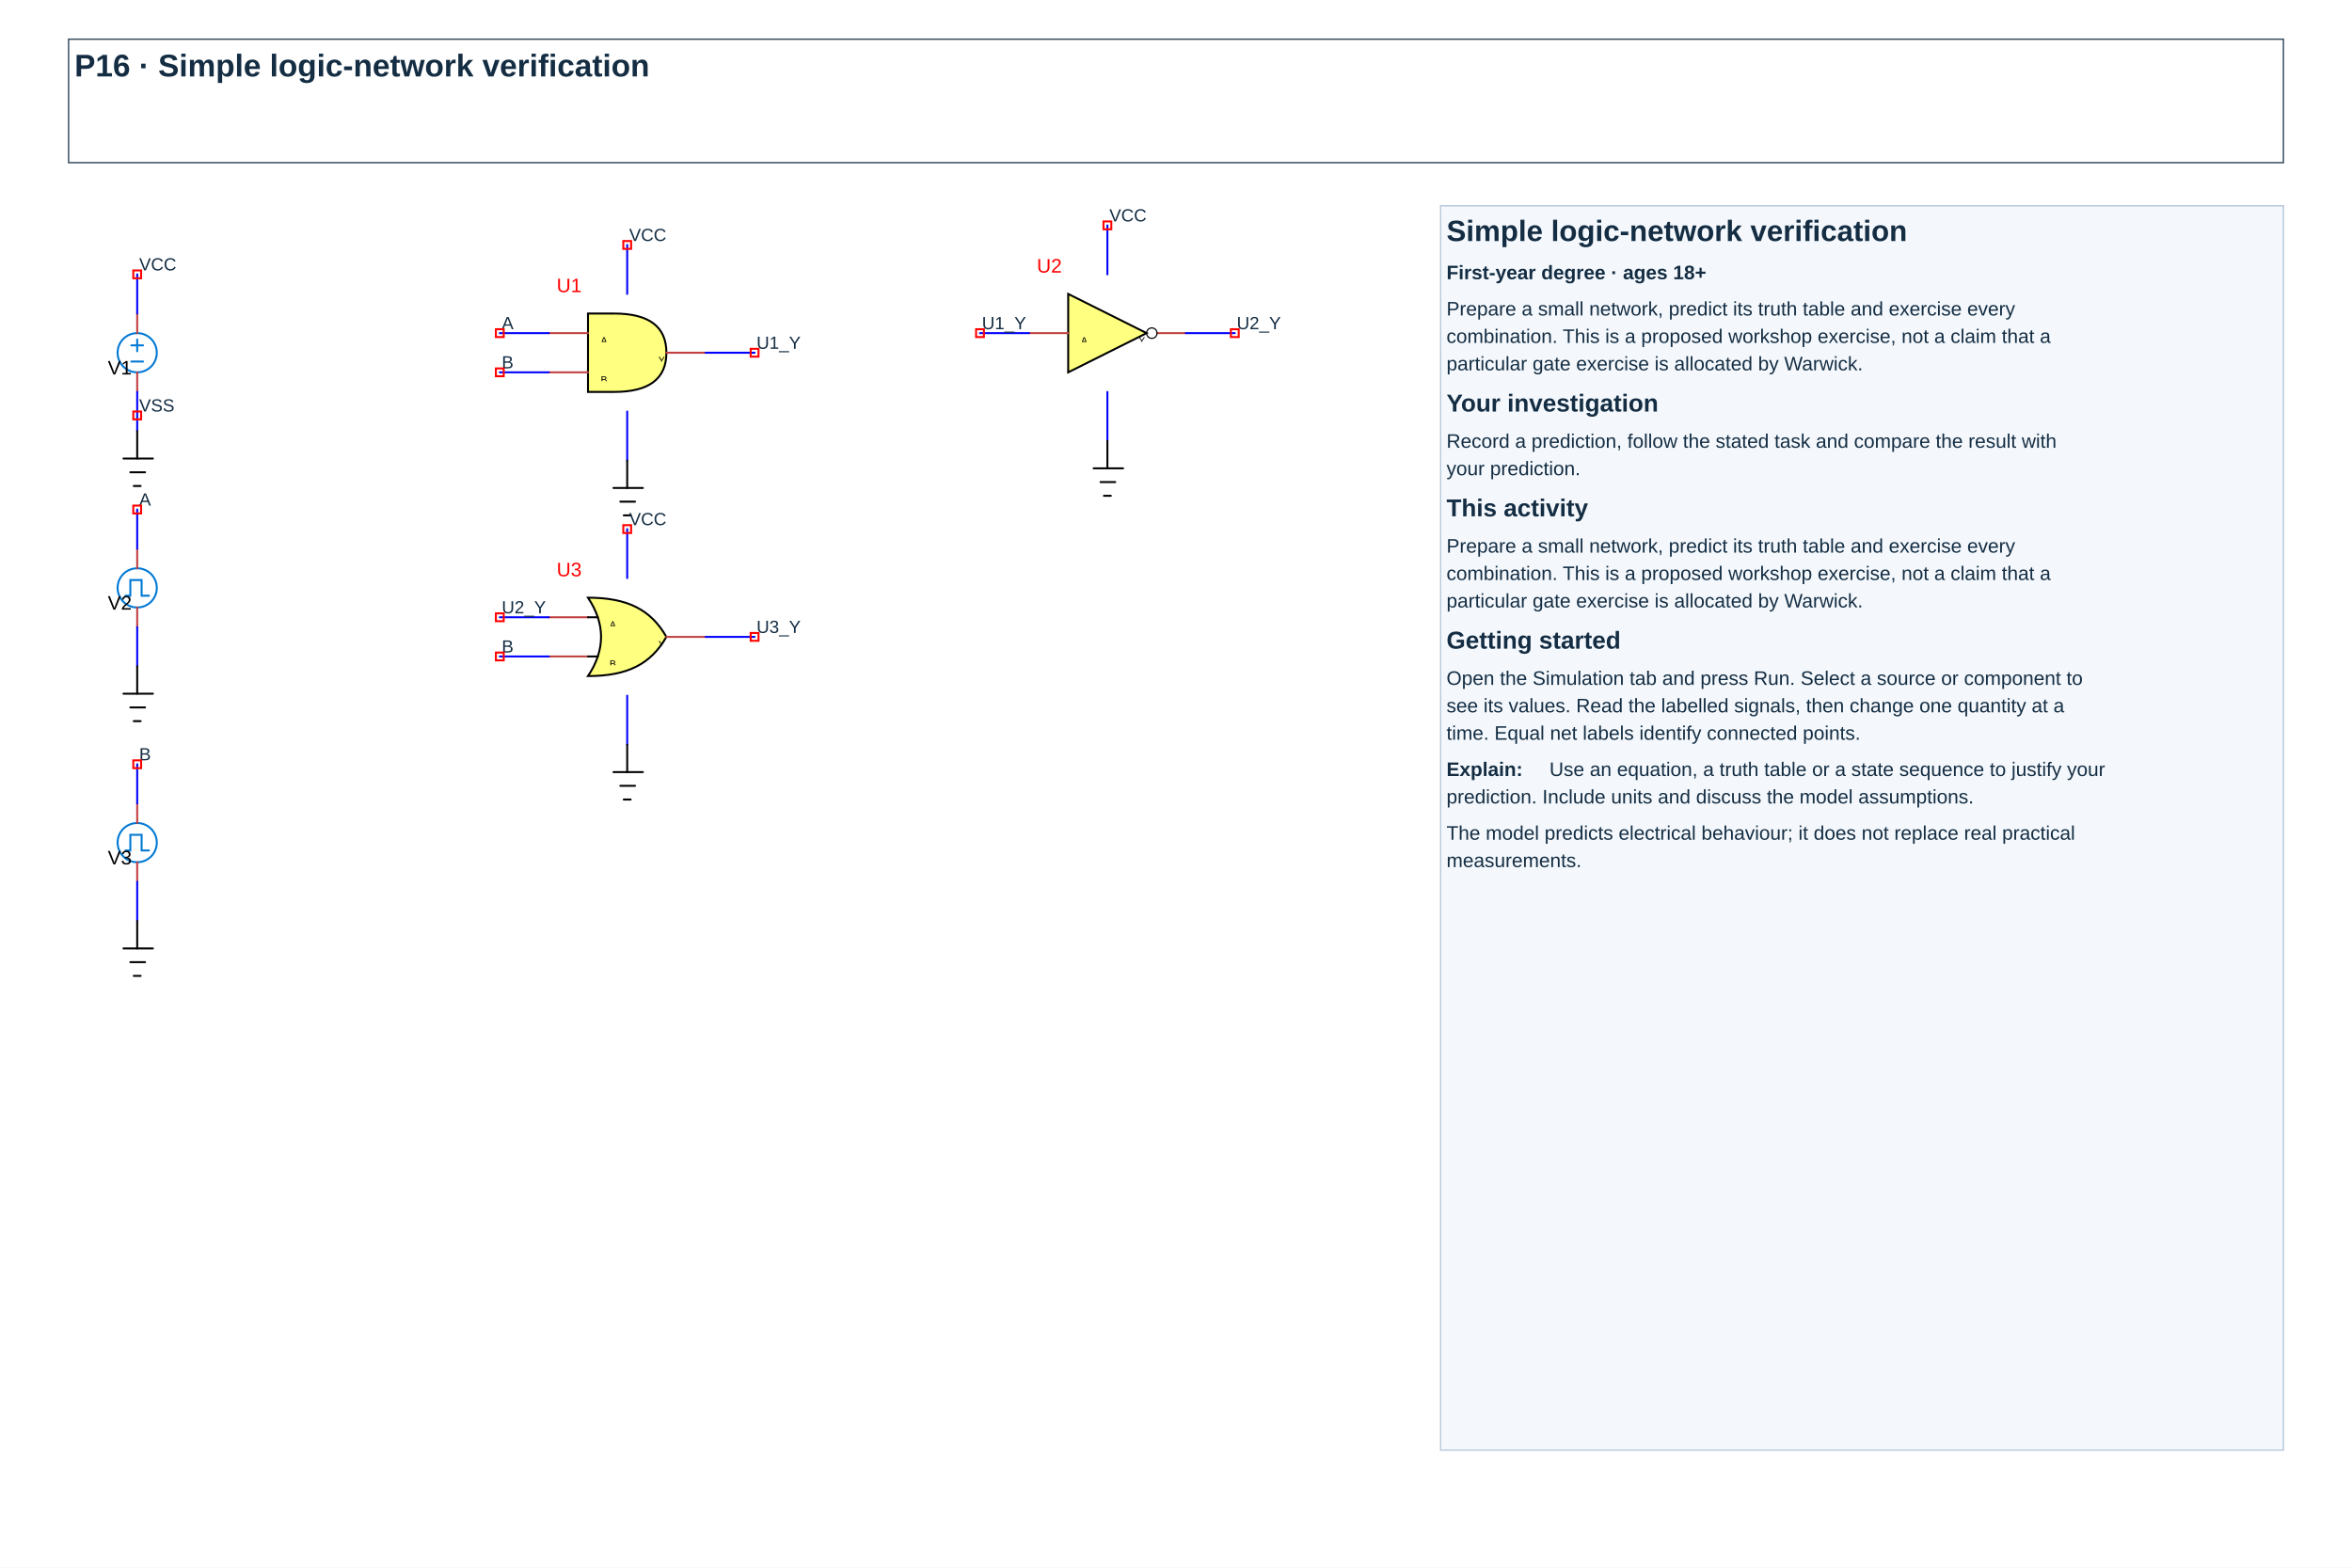
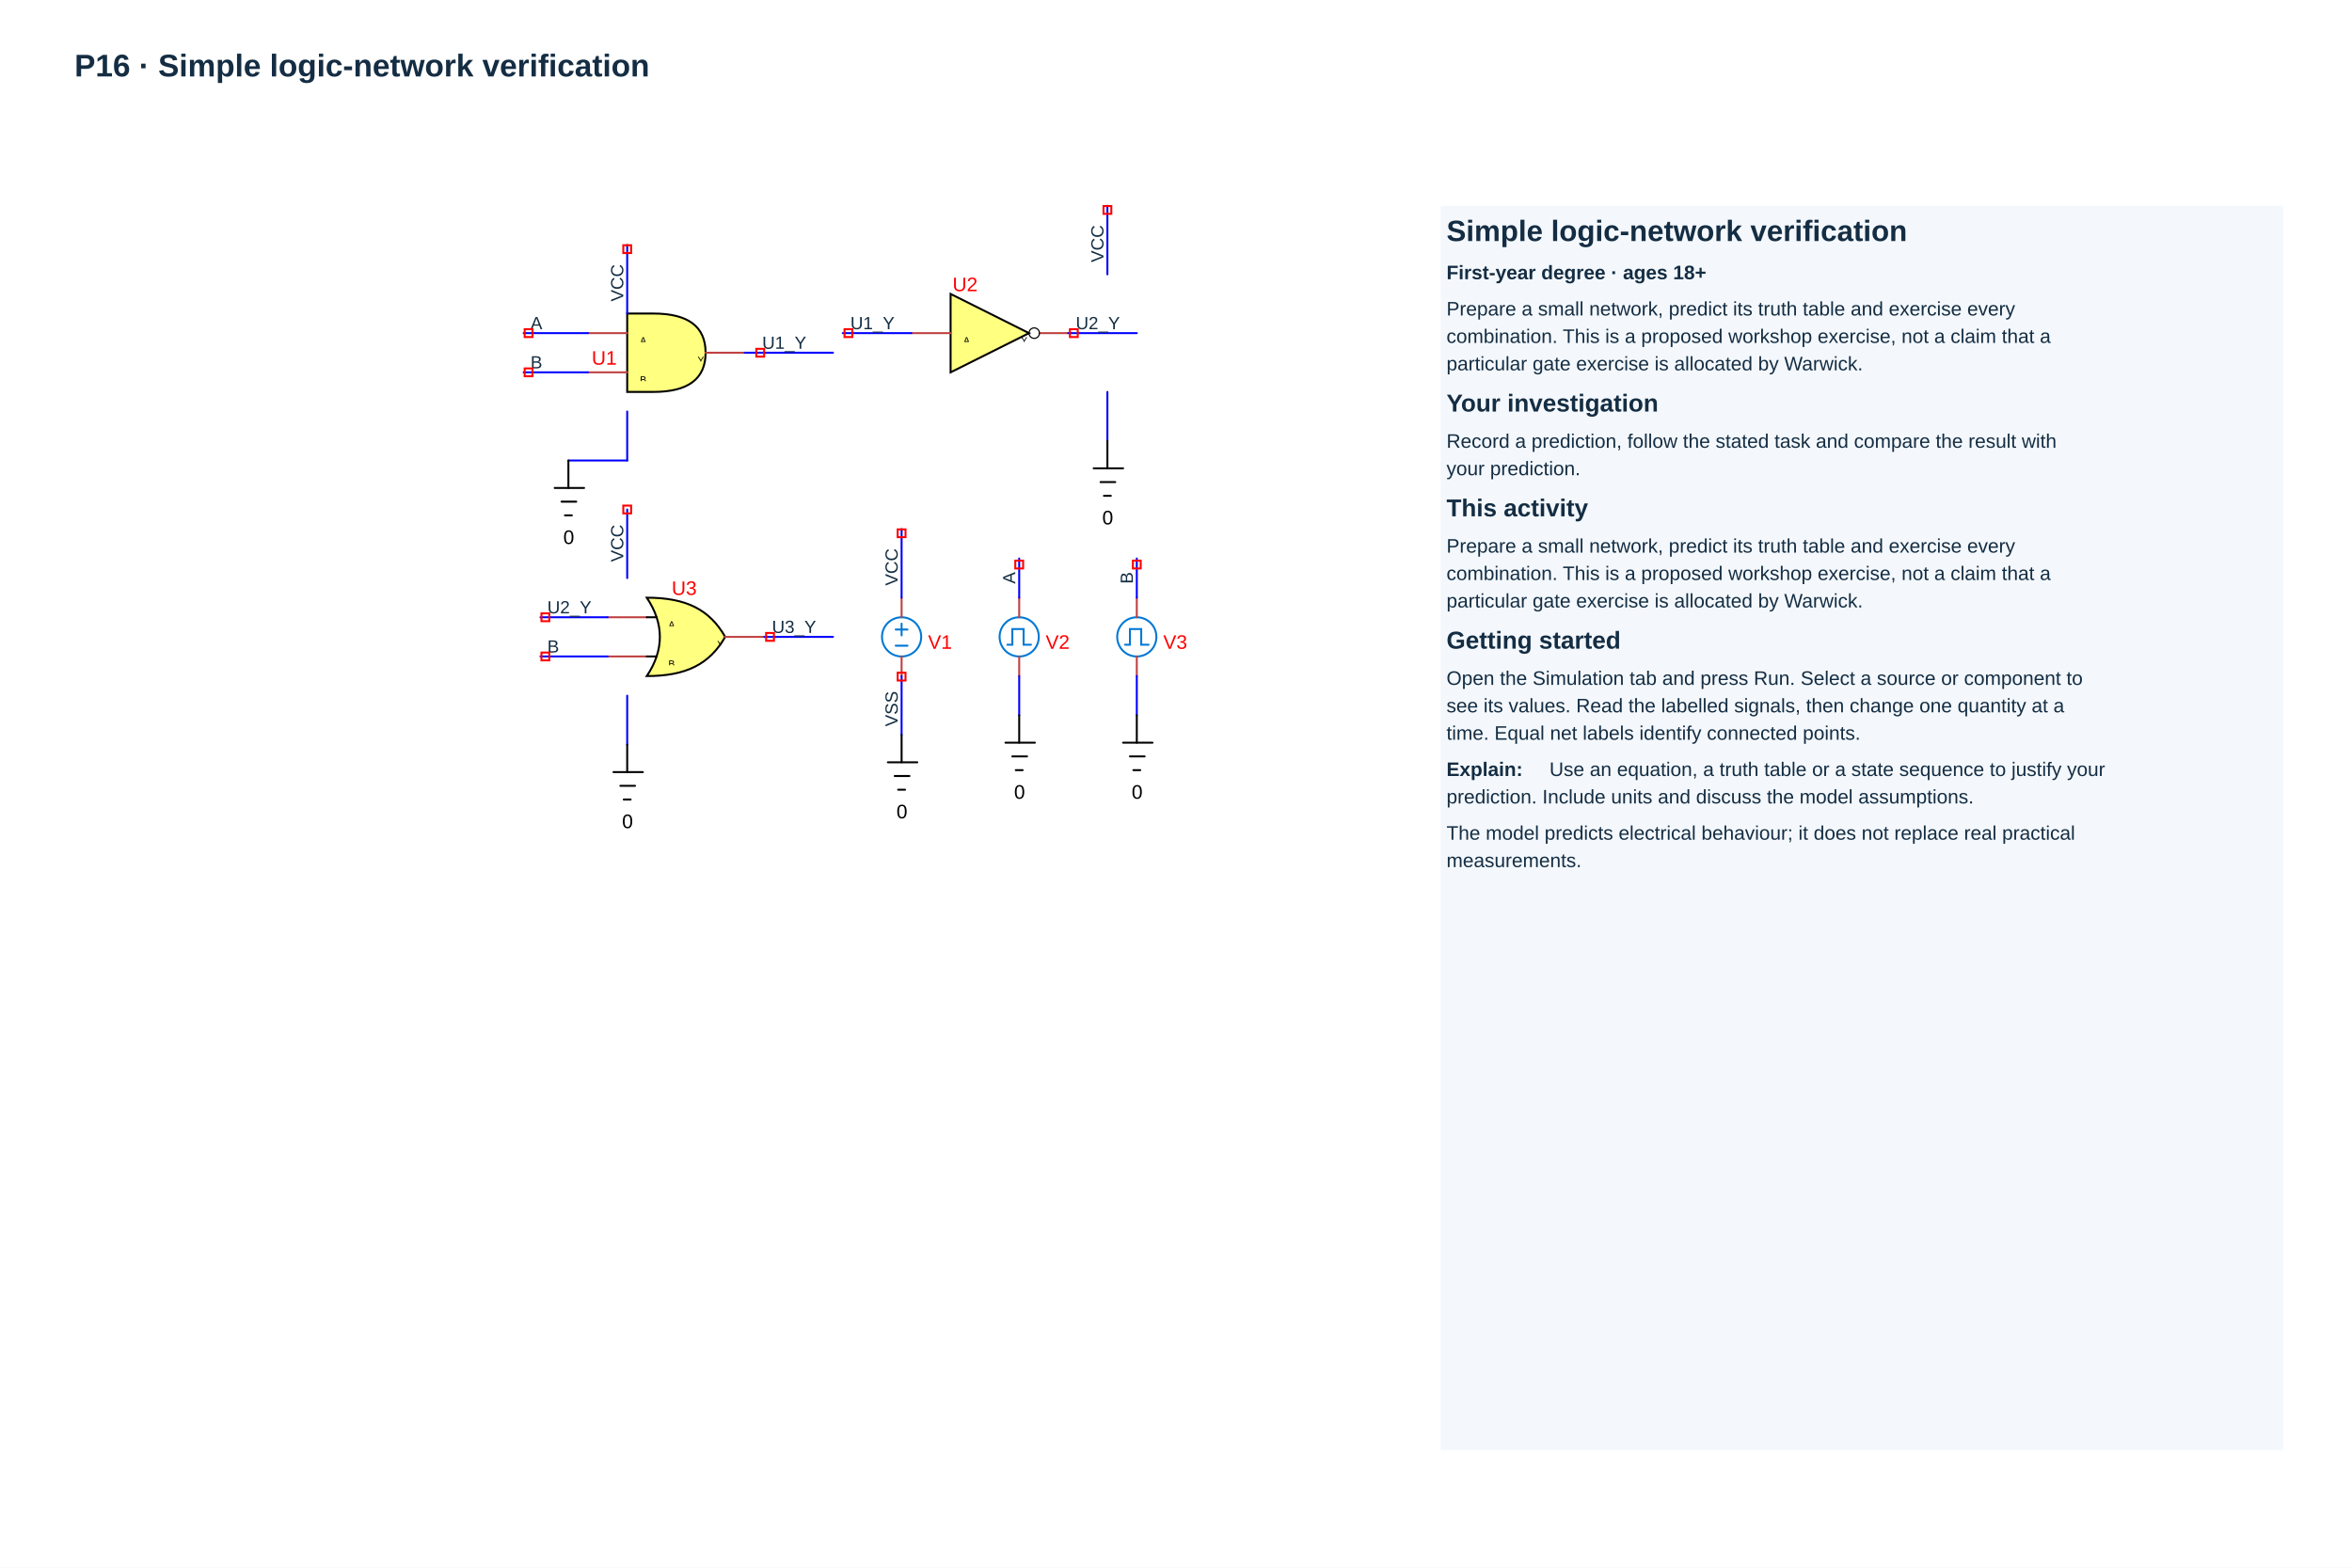
<svg xmlns="http://www.w3.org/2000/svg" width="1800" height="1200" viewBox="0 0 1200 800">
  <rect width="1200" height="800" fill="white" />
  <defs>
    <filter id="dropshadow" height="130%">
      <feGaussianBlur in="SourceAlpha" stdDeviation="3" />
      <feOffset dx="1" dy="1" result="offsetblur" />
      <feMerge>
        <feMergeNode />
        <feMergeNode in="SourceGraphic" />
      </feMerge>
    </filter>
  </defs>
-   <ellipse cx="70" cy="180" rx="10" ry="10" style="fill:none;stroke:#0078d4;stroke-width:1" />
-   <rect x="60" y="160" rx="0" ry="0" width="20" height="40" style="fill:none" />
-   <path d="M67 176.25 L73 176.25" style="fill:none;stroke:#0078d4;stroke-width:1" stroke-linecap="round" />
-   <path d="M70 173.25 L70 179.25" style="fill:none;stroke:#0078d4;stroke-width:1" stroke-linecap="round" />
-   <path d="M67 184.5 L73 184.5" style="fill:none;stroke:#0078d4;stroke-width:1" stroke-linecap="round" />
-   <g transform="rotate(90 70,160)">
-     <line x1="70" y1="160" x2="80" y2="160" stroke-linecap="round" />
-     <g style="fill:none;stroke:black;stroke-width:1">
-       <g style="stroke:#c04040">
-         <line x1="70" y1="160" x2="80" y2="160" stroke-linecap="round" />
-       </g>
-       <g style="stroke-width:0.6" />
-     </g>
-   </g>
-   <g transform="rotate(270 70,200)">
-     <line x1="70" y1="200" x2="80" y2="200" stroke-linecap="round" />
-     <g style="fill:none;stroke:black;stroke-width:1">
-       <g style="stroke:#c04040">
-         <line x1="70" y1="200" x2="80" y2="200" stroke-linecap="round" />
-       </g>
-       <g style="stroke-width:0.6" />
-     </g>
-   </g>
-   <g transform="translate( 54 181.1)">
-     <text x="1" y="10" fill="#000000" style="pointer-events:none;font-size:10px;font-family:Arial;font-weight:normal;font-style:normal;white-space:pre">
+   <ellipse cx="460" cy="325" rx="10" ry="10" style="fill:none;stroke:#0078d4;stroke-width:1" />
+   <rect x="450" y="305" rx="0" ry="0" width="20" height="40" style="fill:none" />
+   <path d="M457 321.25 L463 321.25" style="fill:none;stroke:#0078d4;stroke-width:1" stroke-linecap="round" />
+   <path d="M460 318.25 L460 324.25" style="fill:none;stroke:#0078d4;stroke-width:1" stroke-linecap="round" />
+   <path d="M457 329.5 L463 329.5" style="fill:none;stroke:#0078d4;stroke-width:1" stroke-linecap="round" />
+   <g transform="rotate(90 460,305)">
+     <line x1="460" y1="305" x2="470" y2="305" stroke-linecap="round" />
+     <g style="fill:none;stroke:black;stroke-width:1">
+       <g style="stroke:#c04040">
+         <line x1="460" y1="305" x2="470" y2="305" stroke-linecap="round" />
+       </g>
+       <g style="stroke-width:0.6" />
+     </g>
+   </g>
+   <g transform="rotate(270 460,345)">
+     <line x1="460" y1="345" x2="470" y2="345" stroke-linecap="round" />
+     <g style="fill:none;stroke:black;stroke-width:1">
+       <g style="stroke:#c04040">
+         <line x1="460" y1="345" x2="470" y2="345" stroke-linecap="round" />
+       </g>
+       <g style="stroke-width:0.6" />
+     </g>
+   </g>
+   <g transform="translate( 472.5 321.1)">
+     <text x="1" y="10" fill="#FF0000" style="pointer-events:none;font-size:10px;font-family:Arial;font-weight:normal;font-style:normal;white-space:pre">
      <tspan>V1</tspan>
    </text>
  </g>
-   <path d="M70 160 L70 140" style="fill:none;stroke:#0000ff;stroke-width:1" stroke-linecap="round" />
-   <g transform="translate( 70 128.99)">
+   <path d="M460 305 L460 270" style="fill:none;stroke:#0000ff;stroke-width:1" stroke-linecap="round" />
+   <g transform="translate( 448.99 299.8627) rotate( 270 0 0 )">
    <text x="1" y="9" fill="#142d43" style="pointer-events:none;font-size:9px;font-family:Arial;font-weight:normal;font-style:normal;white-space:pre">
      <tspan>VCC</tspan>
    </text>
  </g>
-   <rect x="68" y="138" width="4" height="4" style="stroke:red;stroke-width:1;fill:none" />
-   <path d="M70 200 L70 220" style="fill:none;stroke:#0000ff;stroke-width:1" stroke-linecap="round" />
-   <g transform="">
-     <line x1="70" y1="220" x2="70" y2="234" style="fill:none;stroke:#000000;stroke-width:1;stroke-linecap:round" />
-     <path d="M63 234 L78 234 M66.5 241 L74 241 M71.75 248 L68.25 248" style="fill:none;stroke:#000000;stroke-width:1;stroke-linecap:round" />
-   </g>
-   <g transform="translate( 70 200.99)">
+   <rect x="458" y="270.137" width="4" height="4" style="stroke:red;stroke-width:1;fill:none" />
+   <path d="M460 345 L460 375" style="fill:none;stroke:#0000ff;stroke-width:1" stroke-linecap="round" />
+   <g transform="translate( 456.3945 407.6)">
+     <text x="1" y="10" fill="#000000" style="pointer-events:none;font-size:10px;font-family:Arial;font-weight:normal;font-style:normal;white-space:pre">
+       <tspan>0</tspan>
+     </text>
+   </g>
+   <g transform="">
+     <line x1="460" y1="375" x2="460" y2="389" style="fill:none;stroke:#000000;stroke-width:1;stroke-linecap:round" />
+     <path d="M453 389 L468 389 M456.5 396 L464 396 M461.75 403 L458.25 403" style="fill:none;stroke:#000000;stroke-width:1;stroke-linecap:round" />
+   </g>
+   <g transform="translate( 448.99 371.7229) rotate( 270 0 0 )">
    <text x="1" y="9" fill="#142d43" style="pointer-events:none;font-size:9px;font-family:Arial;font-weight:normal;font-style:normal;white-space:pre">
      <tspan>VSS</tspan>
    </text>
  </g>
-   <rect x="68" y="210" width="4" height="4" style="stroke:red;stroke-width:1;fill:none" />
-   <path d="M300 160 L313.333 160 Q340 160 340 180 Q340 200 313.333 200 L300 200 L300 160 Z" style="fill:#ffff80;stroke:#000000;stroke-width:1" stroke-linecap="round" />
-   <g transform="">
-     <line x1="280" y1="170" x2="300" y2="170" stroke-linecap="round" />
-     <g style="fill:none;stroke:black;stroke-width:1">
-       <g style="stroke:#c04040">
-         <line x1="280" y1="170" x2="300" y2="170" stroke-linecap="round" />
-       </g>
-       <g style="stroke-width:0.6" />
-     </g>
-   </g>
-   <rect x="303.5" y="167.5" rx="0" ry="0" width="8.342" height="7" style="fill:none" />
-   <g transform="translate(303.5 167.5)" style="pointer-events:none">
+   <rect x="458" y="343.277" width="4" height="4" style="stroke:red;stroke-width:1;fill:none" />
+   <path d="M320 160 L333.333 160 Q360 160 360 180 Q360 200 333.333 200 L320 200 L320 160 Z" style="fill:#ffff80;stroke:#000000;stroke-width:1" stroke-linecap="round" />
+   <g transform="">
+     <line x1="300" y1="170" x2="320" y2="170" stroke-linecap="round" />
+     <g style="fill:none;stroke:black;stroke-width:1">
+       <g style="stroke:#c04040">
+         <line x1="300" y1="170" x2="320" y2="170" stroke-linecap="round" />
+       </g>
+       <g style="stroke-width:0.6" />
+     </g>
+   </g>
+   <rect x="323.5" y="167.5" rx="0" ry="0" width="8.342" height="7" style="fill:none" />
+   <g transform="translate(323.5 167.5)" style="pointer-events:none">
    <svg width="8.342" height="7" overflow="hidden" data-markdown="true">
      <text x="3" y="8" fill="#000000" font-family="Arial" font-size="5" font-weight="normal" font-style="normal" xml:space="preserve" style="white-space:pre">A</text>
    </svg>
  </g>
  <g transform="">
-     <line x1="280" y1="190" x2="300" y2="190" stroke-linecap="round" />
-     <g style="fill:none;stroke:black;stroke-width:1">
-       <g style="stroke:#c04040">
-         <line x1="280" y1="190" x2="300" y2="190" stroke-linecap="round" />
-       </g>
-       <g style="stroke-width:0.6" />
-     </g>
-   </g>
-   <rect x="303.5" y="187.5" rx="0" ry="0" width="8.342" height="7" style="fill:none" />
-   <g transform="translate(303.5 187.5)" style="pointer-events:none">
+     <line x1="300" y1="190" x2="320" y2="190" stroke-linecap="round" />
+     <g style="fill:none;stroke:black;stroke-width:1">
+       <g style="stroke:#c04040">
+         <line x1="300" y1="190" x2="320" y2="190" stroke-linecap="round" />
+       </g>
+       <g style="stroke-width:0.6" />
+     </g>
+   </g>
+   <rect x="323.5" y="187.5" rx="0" ry="0" width="8.342" height="7" style="fill:none" />
+   <g transform="translate(323.5 187.5)" style="pointer-events:none">
    <svg width="8.342" height="7" overflow="hidden" data-markdown="true">
      <text x="3" y="8" fill="#000000" font-family="Arial" font-size="5" font-weight="normal" font-style="normal" xml:space="preserve" style="white-space:pre">B</text>
    </svg>
  </g>
-   <g transform="rotate(180 360,180)">
-     <line x1="360" y1="180" x2="380" y2="180" stroke-linecap="round" />
-     <g style="fill:none;stroke:black;stroke-width:1">
-       <g style="stroke:#c04040">
-         <line x1="360" y1="180" x2="380" y2="180" stroke-linecap="round" />
-       </g>
-       <g style="stroke-width:0.6" />
-     </g>
-   </g>
-   <rect x="332.9" y="177.5" rx="0" ry="0" width="8.342" height="7" style="fill:none" />
-   <g transform="translate(332.9 177.5)" style="pointer-events:none">
+   <g transform="rotate(180 380,180)">
+     <line x1="380" y1="180" x2="400" y2="180" stroke-linecap="round" />
+     <g style="fill:none;stroke:black;stroke-width:1">
+       <g style="stroke:#c04040">
+         <line x1="380" y1="180" x2="400" y2="180" stroke-linecap="round" />
+       </g>
+       <g style="stroke-width:0.6" />
+     </g>
+   </g>
+   <rect x="352.9" y="177.5" rx="0" ry="0" width="8.342" height="7" style="fill:none" />
+   <g transform="translate(352.9 177.5)" style="pointer-events:none">
    <svg width="8.342" height="7" overflow="hidden" data-markdown="true">
      <text x="3" y="8" fill="#000000" font-family="Arial" font-size="5" font-weight="normal" font-style="normal" xml:space="preserve" style="white-space:pre">Y</text>
    </svg>
  </g>
-   <g transform="translate( 283 139.1)">
+   <g transform="translate( 300.8945 176.1)">
    <text x="1" y="10" fill="#FF0000" style="pointer-events:none;font-size:10px;font-family:Arial;font-weight:normal;font-style:normal;white-space:pre">
      <tspan>U1</tspan>
    </text>
  </g>
-   <path d="M280 170 L255 170" style="fill:none;stroke:#0000ff;stroke-width:1" stroke-linecap="round" />
-   <g transform="translate( 255 158.99)">
+   <path d="M300 170 L267.185 170" style="fill:none;stroke:#0000ff;stroke-width:1" stroke-linecap="round" />
+   <g transform="translate( 269.6848 158.99)">
    <text x="1" y="9" fill="#142d43" style="pointer-events:none;font-size:9px;font-family:Arial;font-weight:normal;font-style:normal;white-space:pre">
      <tspan>A</tspan>
    </text>
  </g>
-   <rect x="253" y="168" width="4" height="4" style="stroke:red;stroke-width:1;fill:none" />
-   <path d="M280 190 L255 190" style="fill:none;stroke:#0000ff;stroke-width:1" stroke-linecap="round" />
-   <g transform="translate( 255 178.99)">
+   <rect x="267.685" y="168" width="4" height="4" style="stroke:red;stroke-width:1;fill:none" />
+   <path d="M300 190 L267.185 190" style="fill:none;stroke:#0000ff;stroke-width:1" stroke-linecap="round" />
+   <g transform="translate( 269.6848 178.99)">
    <text x="1" y="9" fill="#142d43" style="pointer-events:none;font-size:9px;font-family:Arial;font-weight:normal;font-style:normal;white-space:pre">
      <tspan>B</tspan>
    </text>
  </g>
-   <rect x="253" y="188" width="4" height="4" style="stroke:red;stroke-width:1;fill:none" />
-   <path d="M360 180 L385 180" style="fill:none;stroke:#0000ff;stroke-width:1" stroke-linecap="round" />
-   <g transform="translate( 385 168.99)">
+   <rect x="267.685" y="188" width="4" height="4" style="stroke:red;stroke-width:1;fill:none" />
+   <path d="M380 180 L425 180" style="fill:none;stroke:#0000ff;stroke-width:1" stroke-linecap="round" />
+   <g transform="translate( 387.875 168.99)">
    <text x="1" y="9" fill="#142d43" style="pointer-events:none;font-size:9px;font-family:Arial;font-weight:normal;font-style:normal;white-space:pre">
      <tspan>U1_Y</tspan>
    </text>
  </g>
-   <rect x="383" y="178" width="4" height="4" style="stroke:red;stroke-width:1;fill:none" />
-   <path d="M320 150 L320 125" style="fill:none;stroke:#0000ff;stroke-width:1" stroke-linecap="round" />
-   <g transform="translate( 320 113.99)">
+   <rect x="385.875" y="178" width="4" height="4" style="stroke:red;stroke-width:1;fill:none" />
+   <path d="M320 160 L320 125" style="fill:none;stroke:#0000ff;stroke-width:1" stroke-linecap="round" />
+   <g transform="translate( 308.99 154.8627) rotate( 270 0 0 )">
    <text x="1" y="9" fill="#142d43" style="pointer-events:none;font-size:9px;font-family:Arial;font-weight:normal;font-style:normal;white-space:pre">
      <tspan>VCC</tspan>
    </text>
  </g>
-   <rect x="318" y="123" width="4" height="4" style="stroke:red;stroke-width:1;fill:none" />
+   <rect x="318" y="125.137" width="4" height="4" style="stroke:red;stroke-width:1;fill:none" />
  <path d="M320 210 L320 235" style="fill:none;stroke:#0000ff;stroke-width:1" stroke-linecap="round" />
-   <g transform="">
-     <line x1="320" y1="235" x2="320" y2="249" style="fill:none;stroke:#000000;stroke-width:1;stroke-linecap:round" />
-     <path d="M313 249 L328 249 M316.5 256 L324 256 M321.75 263 L318.25 263" style="fill:none;stroke:#000000;stroke-width:1;stroke-linecap:round" />
-   </g>
-   <path d="M545 150 L585 170 L545 190 L545 150 Z" style="fill:#ffff80;stroke:#000000;stroke-width:1" stroke-linecap="round" />
-   <g transform="">
-     <line x1="525" y1="170" x2="545" y2="170" stroke-linecap="round" />
-     <g style="fill:none;stroke:black;stroke-width:1">
-       <g style="stroke:#c04040">
-         <line x1="525" y1="170" x2="545" y2="170" stroke-linecap="round" />
-       </g>
-       <g style="stroke-width:0.6" />
-     </g>
-   </g>
-   <rect x="548.5" y="167.5" rx="0" ry="0" width="8.342" height="7" style="fill:none" />
-   <g transform="translate(548.5 167.5)" style="pointer-events:none">
+   <path d="M320 235 L290 235" style="fill:none;stroke:#0000ff;stroke-width:1" stroke-linecap="round" />
+   <g transform="translate( 286.3945 267.6)">
+     <text x="1" y="10" fill="#000000" style="pointer-events:none;font-size:10px;font-family:Arial;font-weight:normal;font-style:normal;white-space:pre">
+       <tspan>0</tspan>
+     </text>
+   </g>
+   <g transform="">
+     <line x1="290" y1="235" x2="290" y2="249" style="fill:none;stroke:#000000;stroke-width:1;stroke-linecap:round" />
+     <path d="M283 249 L298 249 M286.5 256 L294 256 M291.75 263 L288.25 263" style="fill:none;stroke:#000000;stroke-width:1;stroke-linecap:round" />
+   </g>
+   <path d="M485 150 L525 170 L485 190 L485 150 Z" style="fill:#ffff80;stroke:#000000;stroke-width:1" stroke-linecap="round" />
+   <g transform="">
+     <line x1="465" y1="170" x2="485" y2="170" stroke-linecap="round" />
+     <g style="fill:none;stroke:black;stroke-width:1">
+       <g style="stroke:#c04040">
+         <line x1="465" y1="170" x2="485" y2="170" stroke-linecap="round" />
+       </g>
+       <g style="stroke-width:0.6" />
+     </g>
+   </g>
+   <rect x="488.5" y="167.5" rx="0" ry="0" width="8.342" height="7" style="fill:none" />
+   <g transform="translate(488.5 167.5)" style="pointer-events:none">
    <svg width="8.342" height="7" overflow="hidden" data-markdown="true">
      <text x="3" y="8" fill="#000000" font-family="Arial" font-size="5" font-weight="normal" font-style="normal" xml:space="preserve" style="white-space:pre">A</text>
    </svg>
  </g>
-   <g transform="rotate(180 605,170)">
-     <line x1="605" y1="170" x2="619.667" y2="170" stroke-linecap="round" />
-     <g style="fill:none;stroke:black;stroke-width:1">
-       <g style="stroke:#c04040">
-         <line x1="605" y1="170" x2="619.667" y2="170" stroke-linecap="round" />
+   <g transform="rotate(180 545,170)">
+     <line x1="545" y1="170" x2="559.667" y2="170" stroke-linecap="round" />
+     <g style="fill:none;stroke:black;stroke-width:1">
+       <g style="stroke:#c04040">
+         <line x1="545" y1="170" x2="559.667" y2="170" stroke-linecap="round" />
      </g>
      <g style="stroke-width:0.6">
-         <circle cx="622.333" cy="170" r="2.667" />
-       </g>
-     </g>
-   </g>
-   <rect x="577.9" y="167.5" rx="0" ry="0" width="8.342" height="7" style="fill:none" />
-   <g transform="translate(577.9 167.5)" style="pointer-events:none">
+         <circle cx="562.333" cy="170" r="2.667" />
+       </g>
+     </g>
+   </g>
+   <rect x="517.9" y="167.5" rx="0" ry="0" width="8.342" height="7" style="fill:none" />
+   <g transform="translate(517.9 167.5)" style="pointer-events:none">
    <svg width="8.342" height="7" overflow="hidden" data-markdown="true">
      <text x="3" y="8" fill="#000000" font-family="Arial" font-size="5" font-weight="normal" font-style="normal" xml:space="preserve" style="white-space:pre">Y</text>
    </svg>
  </g>
-   <g transform="translate( 528 129.1)">
+   <g transform="translate( 485 138.6)">
    <text x="1" y="10" fill="#FF0000" style="pointer-events:none;font-size:10px;font-family:Arial;font-weight:normal;font-style:normal;white-space:pre">
      <tspan>U2</tspan>
    </text>
  </g>
-   <path d="M525 170 L500 170" style="fill:none;stroke:#0000ff;stroke-width:1" stroke-linecap="round" />
-   <g transform="translate( 500 158.99)">
+   <path d="M465 170 L430 170" style="fill:none;stroke:#0000ff;stroke-width:1" stroke-linecap="round" />
+   <g transform="translate( 432.875 158.99)">
    <text x="1" y="9" fill="#142d43" style="pointer-events:none;font-size:9px;font-family:Arial;font-weight:normal;font-style:normal;white-space:pre">
      <tspan>U1_Y</tspan>
    </text>
  </g>
-   <rect x="498" y="168" width="4" height="4" style="stroke:red;stroke-width:1;fill:none" />
-   <path d="M605 170 L630 170" style="fill:none;stroke:#0000ff;stroke-width:1" stroke-linecap="round" />
-   <g transform="translate( 630 158.99)">
+   <rect x="430.875" y="168" width="4" height="4" style="stroke:red;stroke-width:1;fill:none" />
+   <path d="M545 170 L580 170" style="fill:none;stroke:#0000ff;stroke-width:1" stroke-linecap="round" />
+   <g transform="translate( 547.875 158.99)">
    <text x="1" y="9" fill="#142d43" style="pointer-events:none;font-size:9px;font-family:Arial;font-weight:normal;font-style:normal;white-space:pre">
      <tspan>U2_Y</tspan>
    </text>
  </g>
-   <rect x="628" y="168" width="4" height="4" style="stroke:red;stroke-width:1;fill:none" />
-   <path d="M565 140 L565 115" style="fill:none;stroke:#0000ff;stroke-width:1" stroke-linecap="round" />
-   <g transform="translate( 565 103.99)">
+   <rect x="545.875" y="168" width="4" height="4" style="stroke:red;stroke-width:1;fill:none" />
+   <path d="M565 140 L565 105" style="fill:none;stroke:#0000ff;stroke-width:1" stroke-linecap="round" />
+   <g transform="translate( 553.99 134.8627) rotate( 270 0 0 )">
    <text x="1" y="9" fill="#142d43" style="pointer-events:none;font-size:9px;font-family:Arial;font-weight:normal;font-style:normal;white-space:pre">
      <tspan>VCC</tspan>
    </text>
  </g>
-   <rect x="563" y="113" width="4" height="4" style="stroke:red;stroke-width:1;fill:none" />
+   <rect x="563" y="105.137" width="4" height="4" style="stroke:red;stroke-width:1;fill:none" />
  <path d="M565 200 L565 225" style="fill:none;stroke:#0000ff;stroke-width:1" stroke-linecap="round" />
+   <g transform="translate( 561.3945 257.6)">
+     <text x="1" y="10" fill="#000000" style="pointer-events:none;font-size:10px;font-family:Arial;font-weight:normal;font-style:normal;white-space:pre">
+       <tspan>0</tspan>
+     </text>
+   </g>
  <g transform="">
    <line x1="565" y1="225" x2="565" y2="239" style="fill:none;stroke:#000000;stroke-width:1;stroke-linecap:round" />
    <path d="M558 239 L573 239 M561.5 246 L569 246 M566.75 253 L563.25 253" style="fill:none;stroke:#000000;stroke-width:1;stroke-linecap:round" />
  </g>
-   <path d="M300 305 C320 305 332 311 340 325 C332 339 320 345 300 345 Q313.333 325 300 305 Z" style="fill:#ffff80;stroke:#000000;stroke-width:1" stroke-linecap="round" />
-   <g transform="">
-     <line x1="280" y1="315" x2="300" y2="315" stroke-linecap="round" />
-     <g style="fill:none;stroke:black;stroke-width:1">
-       <g style="stroke:#c04040">
-         <line x1="280" y1="315" x2="300" y2="315" stroke-linecap="round" />
-       </g>
-       <g style="stroke-width:0.6" />
-     </g>
-   </g>
-   <path d="M300 315 L305 315" style="fill:none;stroke:#000000;stroke-width:1" stroke-linecap="round" />
-   <rect x="308" y="312.5" rx="0" ry="0" width="8.342" height="7" style="fill:none" />
-   <g transform="translate(308 312.5)" style="pointer-events:none">
+   <path d="M330 305 C350 305 362 311 370 325 C362 339 350 345 330 345 Q343.333 325 330 305 Z" style="fill:#ffff80;stroke:#000000;stroke-width:1" stroke-linecap="round" />
+   <g transform="">
+     <line x1="310" y1="315" x2="330" y2="315" stroke-linecap="round" />
+     <g style="fill:none;stroke:black;stroke-width:1">
+       <g style="stroke:#c04040">
+         <line x1="310" y1="315" x2="330" y2="315" stroke-linecap="round" />
+       </g>
+       <g style="stroke-width:0.6" />
+     </g>
+   </g>
+   <path d="M330 315 L335 315" style="fill:none;stroke:#000000;stroke-width:1" stroke-linecap="round" />
+   <rect x="338" y="312.5" rx="0" ry="0" width="8.342" height="7" style="fill:none" />
+   <g transform="translate(338 312.5)" style="pointer-events:none">
    <svg width="8.342" height="7" overflow="hidden" data-markdown="true">
      <text x="3" y="8" fill="#000000" font-family="Arial" font-size="5" font-weight="normal" font-style="normal" xml:space="preserve" style="white-space:pre">A</text>
    </svg>
  </g>
  <g transform="">
-     <line x1="280" y1="335" x2="300" y2="335" stroke-linecap="round" />
-     <g style="fill:none;stroke:black;stroke-width:1">
-       <g style="stroke:#c04040">
-         <line x1="280" y1="335" x2="300" y2="335" stroke-linecap="round" />
-       </g>
-       <g style="stroke-width:0.6" />
-     </g>
-   </g>
-   <path d="M300 335 L305 335" style="fill:none;stroke:#000000;stroke-width:1" stroke-linecap="round" />
-   <rect x="308" y="332.5" rx="0" ry="0" width="8.342" height="7" style="fill:none" />
-   <g transform="translate(308 332.5)" style="pointer-events:none">
+     <line x1="310" y1="335" x2="330" y2="335" stroke-linecap="round" />
+     <g style="fill:none;stroke:black;stroke-width:1">
+       <g style="stroke:#c04040">
+         <line x1="310" y1="335" x2="330" y2="335" stroke-linecap="round" />
+       </g>
+       <g style="stroke-width:0.6" />
+     </g>
+   </g>
+   <path d="M330 335 L335 335" style="fill:none;stroke:#000000;stroke-width:1" stroke-linecap="round" />
+   <rect x="338" y="332.5" rx="0" ry="0" width="8.342" height="7" style="fill:none" />
+   <g transform="translate(338 332.5)" style="pointer-events:none">
    <svg width="8.342" height="7" overflow="hidden" data-markdown="true">
      <text x="3" y="8" fill="#000000" font-family="Arial" font-size="5" font-weight="normal" font-style="normal" xml:space="preserve" style="white-space:pre">B</text>
    </svg>
  </g>
-   <g transform="rotate(180 360,325)">
-     <line x1="360" y1="325" x2="380" y2="325" stroke-linecap="round" />
-     <g style="fill:none;stroke:black;stroke-width:1">
-       <g style="stroke:#c04040">
-         <line x1="360" y1="325" x2="380" y2="325" stroke-linecap="round" />
-       </g>
-       <g style="stroke-width:0.6" />
-     </g>
-   </g>
-   <rect x="332.9" y="322.5" rx="0" ry="0" width="8.342" height="7" style="fill:none" />
-   <g transform="translate(332.9 322.5)" style="pointer-events:none">
+   <g transform="rotate(180 390,325)">
+     <line x1="390" y1="325" x2="410" y2="325" stroke-linecap="round" />
+     <g style="fill:none;stroke:black;stroke-width:1">
+       <g style="stroke:#c04040">
+         <line x1="390" y1="325" x2="410" y2="325" stroke-linecap="round" />
+       </g>
+       <g style="stroke-width:0.6" />
+     </g>
+   </g>
+   <rect x="362.9" y="322.5" rx="0" ry="0" width="8.342" height="7" style="fill:none" />
+   <g transform="translate(362.9 322.5)" style="pointer-events:none">
    <svg width="8.342" height="7" overflow="hidden" data-markdown="true">
      <text x="3" y="8" fill="#000000" font-family="Arial" font-size="5" font-weight="normal" font-style="normal" xml:space="preserve" style="white-space:pre">Y</text>
    </svg>
  </g>
-   <g transform="translate( 283 284.1)">
+   <g transform="translate( 341.6973 293.6)">
    <text x="1" y="10" fill="#FF0000" style="pointer-events:none;font-size:10px;font-family:Arial;font-weight:normal;font-style:normal;white-space:pre">
      <tspan>U3</tspan>
    </text>
  </g>
-   <path d="M280 315 L255 315" style="fill:none;stroke:#0000ff;stroke-width:1" stroke-linecap="round" />
-   <g transform="translate( 255 303.99)">
+   <path d="M310 315 L275.75 315" style="fill:none;stroke:#0000ff;stroke-width:1" stroke-linecap="round" />
+   <g transform="translate( 278.25 303.99)">
    <text x="1" y="9" fill="#142d43" style="pointer-events:none;font-size:9px;font-family:Arial;font-weight:normal;font-style:normal;white-space:pre">
      <tspan>U2_Y</tspan>
    </text>
  </g>
-   <rect x="253" y="313" width="4" height="4" style="stroke:red;stroke-width:1;fill:none" />
-   <path d="M280 335 L255 335" style="fill:none;stroke:#0000ff;stroke-width:1" stroke-linecap="round" />
-   <g transform="translate( 255 323.99)">
+   <rect x="276.25" y="313" width="4" height="4" style="stroke:red;stroke-width:1;fill:none" />
+   <path d="M310 335 L275.75 335" style="fill:none;stroke:#0000ff;stroke-width:1" stroke-linecap="round" />
+   <g transform="translate( 278.25 323.99)">
    <text x="1" y="9" fill="#142d43" style="pointer-events:none;font-size:9px;font-family:Arial;font-weight:normal;font-style:normal;white-space:pre">
      <tspan>B</tspan>
    </text>
  </g>
-   <rect x="253" y="333" width="4" height="4" style="stroke:red;stroke-width:1;fill:none" />
-   <path d="M360 325 L385 325" style="fill:none;stroke:#0000ff;stroke-width:1" stroke-linecap="round" />
-   <g transform="translate( 385 313.99)">
+   <rect x="276.25" y="333" width="4" height="4" style="stroke:red;stroke-width:1;fill:none" />
+   <path d="M390 325 L425 325" style="fill:none;stroke:#0000ff;stroke-width:1" stroke-linecap="round" />
+   <g transform="translate( 392.875 313.99)">
    <text x="1" y="9" fill="#142d43" style="pointer-events:none;font-size:9px;font-family:Arial;font-weight:normal;font-style:normal;white-space:pre">
      <tspan>U3_Y</tspan>
    </text>
  </g>
-   <rect x="383" y="323" width="4" height="4" style="stroke:red;stroke-width:1;fill:none" />
-   <path d="M320 295 L320 270" style="fill:none;stroke:#0000ff;stroke-width:1" stroke-linecap="round" />
-   <g transform="translate( 320 258.99)">
+   <rect x="390.875" y="323" width="4" height="4" style="stroke:red;stroke-width:1;fill:none" />
+   <path d="M320 295 L320 260" style="fill:none;stroke:#0000ff;stroke-width:1" stroke-linecap="round" />
+   <g transform="translate( 308.99 287.7254) rotate( 270 0 0 )">
    <text x="1" y="9" fill="#142d43" style="pointer-events:none;font-size:9px;font-family:Arial;font-weight:normal;font-style:normal;white-space:pre">
      <tspan>VCC</tspan>
    </text>
  </g>
-   <rect x="318" y="268" width="4" height="4" style="stroke:red;stroke-width:1;fill:none" />
+   <rect x="318" y="258" width="4" height="4" style="stroke:red;stroke-width:1;fill:none" />
  <path d="M320 355 L320 380" style="fill:none;stroke:#0000ff;stroke-width:1" stroke-linecap="round" />
+   <g transform="translate( 316.3945 412.6)">
+     <text x="1" y="10" fill="#000000" style="pointer-events:none;font-size:10px;font-family:Arial;font-weight:normal;font-style:normal;white-space:pre">
+       <tspan>0</tspan>
+     </text>
+   </g>
  <g transform="">
    <line x1="320" y1="380" x2="320" y2="394" style="fill:none;stroke:#000000;stroke-width:1;stroke-linecap:round" />
    <path d="M313 394 L328 394 M316.5 401 L324 401 M321.75 408 L318.25 408" style="fill:none;stroke:#000000;stroke-width:1;stroke-linecap:round" />
  </g>
-   <ellipse cx="70" cy="300" rx="10" ry="10" style="fill:none;stroke:#0078d4;stroke-width:1" />
-   <rect x="60" y="280" rx="0" ry="0" width="20" height="40" style="fill:none" />
-   <path d="M64 304 L66.5 304 L66.5 296 L72.25 296 L72.25 304 L76 304" style="fill:none;stroke:#0078d4;stroke-width:1" stroke-linecap="round" />
-   <g transform="rotate(90 70,280)">
-     <line x1="70" y1="280" x2="80" y2="280" stroke-linecap="round" />
-     <g style="fill:none;stroke:black;stroke-width:1">
-       <g style="stroke:#c04040">
-         <line x1="70" y1="280" x2="80" y2="280" stroke-linecap="round" />
-       </g>
-       <g style="stroke-width:0.6" />
-     </g>
-   </g>
-   <g transform="rotate(270 70,320)">
-     <line x1="70" y1="320" x2="80" y2="320" stroke-linecap="round" />
-     <g style="fill:none;stroke:black;stroke-width:1">
-       <g style="stroke:#c04040">
-         <line x1="70" y1="320" x2="80" y2="320" stroke-linecap="round" />
-       </g>
-       <g style="stroke-width:0.6" />
-     </g>
-   </g>
-   <g transform="translate( 54 301.1)">
-     <text x="1" y="10" fill="#000000" style="pointer-events:none;font-size:10px;font-family:Arial;font-weight:normal;font-style:normal;white-space:pre">
+   <ellipse cx="520" cy="325" rx="10" ry="10" style="fill:none;stroke:#0078d4;stroke-width:1" />
+   <rect x="510" y="305" rx="0" ry="0" width="20" height="40" style="fill:none" />
+   <path d="M514 329 L516.5 329 L516.5 321 L522.25 321 L522.25 329 L526 329" style="fill:none;stroke:#0078d4;stroke-width:1" stroke-linecap="round" />
+   <g transform="rotate(90 520,305)">
+     <line x1="520" y1="305" x2="530" y2="305" stroke-linecap="round" />
+     <g style="fill:none;stroke:black;stroke-width:1">
+       <g style="stroke:#c04040">
+         <line x1="520" y1="305" x2="530" y2="305" stroke-linecap="round" />
+       </g>
+       <g style="stroke-width:0.6" />
+     </g>
+   </g>
+   <g transform="rotate(270 520,345)">
+     <line x1="520" y1="345" x2="530" y2="345" stroke-linecap="round" />
+     <g style="fill:none;stroke:black;stroke-width:1">
+       <g style="stroke:#c04040">
+         <line x1="520" y1="345" x2="530" y2="345" stroke-linecap="round" />
+       </g>
+       <g style="stroke-width:0.6" />
+     </g>
+   </g>
+   <g transform="translate( 532.5 321.1)">
+     <text x="1" y="10" fill="#FF0000" style="pointer-events:none;font-size:10px;font-family:Arial;font-weight:normal;font-style:normal;white-space:pre">
      <tspan>V2</tspan>
    </text>
  </g>
-   <path d="M70 280 L70 260" style="fill:none;stroke:#0000ff;stroke-width:1" stroke-linecap="round" />
-   <g transform="translate( 70 248.99)">
+   <path d="M520 305 L520 285" style="fill:none;stroke:#0000ff;stroke-width:1" stroke-linecap="round" />
+   <g transform="translate( 508.99 298.9076) rotate( 270 0 0 )">
    <text x="1" y="9" fill="#142d43" style="pointer-events:none;font-size:9px;font-family:Arial;font-weight:normal;font-style:normal;white-space:pre">
      <tspan>A</tspan>
    </text>
  </g>
-   <rect x="68" y="258" width="4" height="4" style="stroke:red;stroke-width:1;fill:none" />
-   <path d="M70 320 L70 340" style="fill:none;stroke:#0000ff;stroke-width:1" stroke-linecap="round" />
-   <g transform="">
-     <line x1="70" y1="340" x2="70" y2="354" style="fill:none;stroke:#000000;stroke-width:1;stroke-linecap:round" />
-     <path d="M63 354 L78 354 M66.5 361 L74 361 M71.75 368 L68.25 368" style="fill:none;stroke:#000000;stroke-width:1;stroke-linecap:round" />
-   </g>
-   <ellipse cx="70" cy="430" rx="10" ry="10" style="fill:none;stroke:#0078d4;stroke-width:1" />
-   <rect x="60" y="410" rx="0" ry="0" width="20" height="40" style="fill:none" />
-   <path d="M64 434 L66.5 434 L66.5 426 L72.25 426 L72.25 434 L76 434" style="fill:none;stroke:#0078d4;stroke-width:1" stroke-linecap="round" />
-   <g transform="rotate(90 70,410)">
-     <line x1="70" y1="410" x2="80" y2="410" stroke-linecap="round" />
-     <g style="fill:none;stroke:black;stroke-width:1">
-       <g style="stroke:#c04040">
-         <line x1="70" y1="410" x2="80" y2="410" stroke-linecap="round" />
-       </g>
-       <g style="stroke-width:0.6" />
-     </g>
-   </g>
-   <g transform="rotate(270 70,450)">
-     <line x1="70" y1="450" x2="80" y2="450" stroke-linecap="round" />
-     <g style="fill:none;stroke:black;stroke-width:1">
-       <g style="stroke:#c04040">
-         <line x1="70" y1="450" x2="80" y2="450" stroke-linecap="round" />
-       </g>
-       <g style="stroke-width:0.6" />
-     </g>
-   </g>
-   <g transform="translate( 54 431.1)">
-     <text x="1" y="10" fill="#000000" style="pointer-events:none;font-size:10px;font-family:Arial;font-weight:normal;font-style:normal;white-space:pre">
+   <rect x="518" y="286.092" width="4" height="4" style="stroke:red;stroke-width:1;fill:none" />
+   <path d="M520 345 L520 365" style="fill:none;stroke:#0000ff;stroke-width:1" stroke-linecap="round" />
+   <g transform="translate( 516.3945 397.6)">
+     <text x="1" y="10" fill="#000000" style="pointer-events:none;font-size:10px;font-family:Arial;font-weight:normal;font-style:normal;white-space:pre">
+       <tspan>0</tspan>
+     </text>
+   </g>
+   <g transform="">
+     <line x1="520" y1="365" x2="520" y2="379" style="fill:none;stroke:#000000;stroke-width:1;stroke-linecap:round" />
+     <path d="M513 379 L528 379 M516.5 386 L524 386 M521.75 393 L518.25 393" style="fill:none;stroke:#000000;stroke-width:1;stroke-linecap:round" />
+   </g>
+   <ellipse cx="580" cy="325" rx="10" ry="10" style="fill:none;stroke:#0078d4;stroke-width:1" />
+   <rect x="570" y="305" rx="0" ry="0" width="20" height="40" style="fill:none" />
+   <path d="M574 329 L576.5 329 L576.5 321 L582.25 321 L582.25 329 L586 329" style="fill:none;stroke:#0078d4;stroke-width:1" stroke-linecap="round" />
+   <g transform="rotate(90 580,305)">
+     <line x1="580" y1="305" x2="590" y2="305" stroke-linecap="round" />
+     <g style="fill:none;stroke:black;stroke-width:1">
+       <g style="stroke:#c04040">
+         <line x1="580" y1="305" x2="590" y2="305" stroke-linecap="round" />
+       </g>
+       <g style="stroke-width:0.6" />
+     </g>
+   </g>
+   <g transform="rotate(270 580,345)">
+     <line x1="580" y1="345" x2="590" y2="345" stroke-linecap="round" />
+     <g style="fill:none;stroke:black;stroke-width:1">
+       <g style="stroke:#c04040">
+         <line x1="580" y1="345" x2="590" y2="345" stroke-linecap="round" />
+       </g>
+       <g style="stroke-width:0.6" />
+     </g>
+   </g>
+   <g transform="translate( 592.5 321.1)">
+     <text x="1" y="10" fill="#FF0000" style="pointer-events:none;font-size:10px;font-family:Arial;font-weight:normal;font-style:normal;white-space:pre">
      <tspan>V3</tspan>
    </text>
  </g>
-   <path d="M70 410 L70 390" style="fill:none;stroke:#0000ff;stroke-width:1" stroke-linecap="round" />
-   <g transform="translate( 70 378.99)">
+   <path d="M580 305 L580 285" style="fill:none;stroke:#0000ff;stroke-width:1" stroke-linecap="round" />
+   <g transform="translate( 568.99 298.9076) rotate( 270 0 0 )">
    <text x="1" y="9" fill="#142d43" style="pointer-events:none;font-size:9px;font-family:Arial;font-weight:normal;font-style:normal;white-space:pre">
      <tspan>B</tspan>
    </text>
  </g>
-   <rect x="68" y="388" width="4" height="4" style="stroke:red;stroke-width:1;fill:none" />
-   <path d="M70 450 L70 470" style="fill:none;stroke:#0000ff;stroke-width:1" stroke-linecap="round" />
-   <g transform="">
-     <line x1="70" y1="470" x2="70" y2="484" style="fill:none;stroke:#000000;stroke-width:1;stroke-linecap:round" />
-     <path d="M63 484 L78 484 M66.5 491 L74 491 M71.75 498 L68.25 498" style="fill:none;stroke:#000000;stroke-width:1;stroke-linecap:round" />
-   </g>
-   <rect x="35" y="20" rx="0" ry="0" width="1130" height="63" style="fill:none;stroke:#32495f;stroke-width:0.7" />
+   <rect x="578" y="286.092" width="4" height="4" style="stroke:red;stroke-width:1;fill:none" />
+   <path d="M580 345 L580 365" style="fill:none;stroke:#0000ff;stroke-width:1" stroke-linecap="round" />
+   <g transform="translate( 576.3945 397.6)">
+     <text x="1" y="10" fill="#000000" style="pointer-events:none;font-size:10px;font-family:Arial;font-weight:normal;font-style:normal;white-space:pre">
+       <tspan>0</tspan>
+     </text>
+   </g>
+   <g transform="">
+     <line x1="580" y1="365" x2="580" y2="379" style="fill:none;stroke:#000000;stroke-width:1;stroke-linecap:round" />
+     <path d="M573 379 L588 379 M576.5 386 L584 386 M581.75 393 L578.25 393" style="fill:none;stroke:#000000;stroke-width:1;stroke-linecap:round" />
+   </g>
+   <rect x="35" y="20" rx="0" ry="0" width="1130" height="63" style="fill:none;stroke:#32495f;stroke-width:0" />
  <g transform="translate(35 20)" style="pointer-events:none">
    <svg width="1130" height="63" overflow="hidden" data-markdown="true">
      <text x="3" y="19" fill="#142d43" font-family="Arial" font-size="16" font-weight="bold" font-style="normal" xml:space="preserve" style="white-space:pre">P16 · Simple logic-network verification</text>
    </svg>
  </g>
-   <rect x="735" y="105" rx="0" ry="0" width="430" height="635" style="fill:#f4f8fc;stroke:#b7c9dc;stroke-width:0.7" />
+   <rect x="735" y="105" rx="0" ry="0" width="430" height="635" style="fill:#f4f8fc;stroke:#b7c9dc;stroke-width:0" />
  <g transform="translate(735 105)" style="pointer-events:none">
    <svg width="430" height="635" overflow="hidden" data-markdown="true">
      <text x="3" y="18" fill="#142d43" font-family="Arial" font-size="15" font-weight="bold" font-style="normal" xml:space="preserve" style="white-space:pre">Simple logic-network verification</text>
      <text x="3" y="37.5" fill="#142d43" font-family="Arial" font-size="10" font-weight="bold" font-style="normal" xml:space="preserve" style="white-space:pre">First-year degree · ages 18+</text>
      <text x="3" y="56" fill="#142d43" font-family="Arial" font-size="10" font-weight="normal" font-style="normal" xml:space="preserve" style="white-space:pre">Prepare a small network, predict its truth table and exercise every </text>
      <text x="3" y="70" fill="#142d43" font-family="Arial" font-size="10" font-weight="normal" font-style="normal" xml:space="preserve" style="white-space:pre">combination. This is a proposed workshop exercise, not a claim that a </text>
      <text x="3" y="84" fill="#142d43" font-family="Arial" font-size="10" font-weight="normal" font-style="normal" xml:space="preserve" style="white-space:pre">particular gate exercise is allocated by Warwick.</text>
      <text x="3" y="105" fill="#142d43" font-family="Arial" font-size="12.5" font-weight="bold" font-style="normal" xml:space="preserve" style="white-space:pre">Your investigation</text>
      <text x="3" y="123.5" fill="#142d43" font-family="Arial" font-size="10" font-weight="normal" font-style="normal" xml:space="preserve" style="white-space:pre">Record a prediction, follow the stated task and compare the result with </text>
      <text x="3" y="137.5" fill="#142d43" font-family="Arial" font-size="10" font-weight="normal" font-style="normal" xml:space="preserve" style="white-space:pre">your prediction.</text>
      <text x="3" y="158.5" fill="#142d43" font-family="Arial" font-size="12.5" font-weight="bold" font-style="normal" xml:space="preserve" style="white-space:pre">This activity</text>
      <text x="3" y="177" fill="#142d43" font-family="Arial" font-size="10" font-weight="normal" font-style="normal" xml:space="preserve" style="white-space:pre">Prepare a small network, predict its truth table and exercise every </text>
      <text x="3" y="191" fill="#142d43" font-family="Arial" font-size="10" font-weight="normal" font-style="normal" xml:space="preserve" style="white-space:pre">combination. This is a proposed workshop exercise, not a claim that a </text>
      <text x="3" y="205" fill="#142d43" font-family="Arial" font-size="10" font-weight="normal" font-style="normal" xml:space="preserve" style="white-space:pre">particular gate exercise is allocated by Warwick.</text>
      <text x="3" y="226" fill="#142d43" font-family="Arial" font-size="12.5" font-weight="bold" font-style="normal" xml:space="preserve" style="white-space:pre">Getting started</text>
      <text x="3" y="244.5" fill="#142d43" font-family="Arial" font-size="10" font-weight="normal" font-style="normal" xml:space="preserve" style="white-space:pre">Open the Simulation tab and press Run. Select a source or component to</text>
      <text x="3" y="258.5" fill="#142d43" font-family="Arial" font-size="10" font-weight="normal" font-style="normal" xml:space="preserve" style="white-space:pre">see its values. Read the labelled signals, then change one quantity at a </text>
      <text x="3" y="272.5" fill="#142d43" font-family="Arial" font-size="10" font-weight="normal" font-style="normal" xml:space="preserve" style="white-space:pre">time. Equal net labels identify connected points.</text>
      <text x="3" y="291" fill="#142d43" font-family="Arial" font-size="10" font-weight="bold" font-style="normal" xml:space="preserve" style="white-space:pre">Explain:</text>
      <text x="52.766" y="291" fill="#142d43" font-family="Arial" font-size="10" font-weight="normal" font-style="normal" xml:space="preserve" style="white-space:pre"> Use an equation, a truth table or a state sequence to justify your</text>
      <text x="3" y="305" fill="#142d43" font-family="Arial" font-size="10" font-weight="normal" font-style="normal" xml:space="preserve" style="white-space:pre">prediction. Include units and discuss the model assumptions.</text>
      <text x="3" y="323.5" fill="#142d43" font-family="Arial" font-size="10" font-weight="normal" font-style="normal" xml:space="preserve" style="white-space:pre">The model predicts electrical behaviour; it does not replace real practical </text>
      <text x="3" y="337.5" fill="#142d43" font-family="Arial" font-size="10" font-weight="normal" font-style="normal" xml:space="preserve" style="white-space:pre">measurements.</text>
    </svg>
  </g>
</svg>
